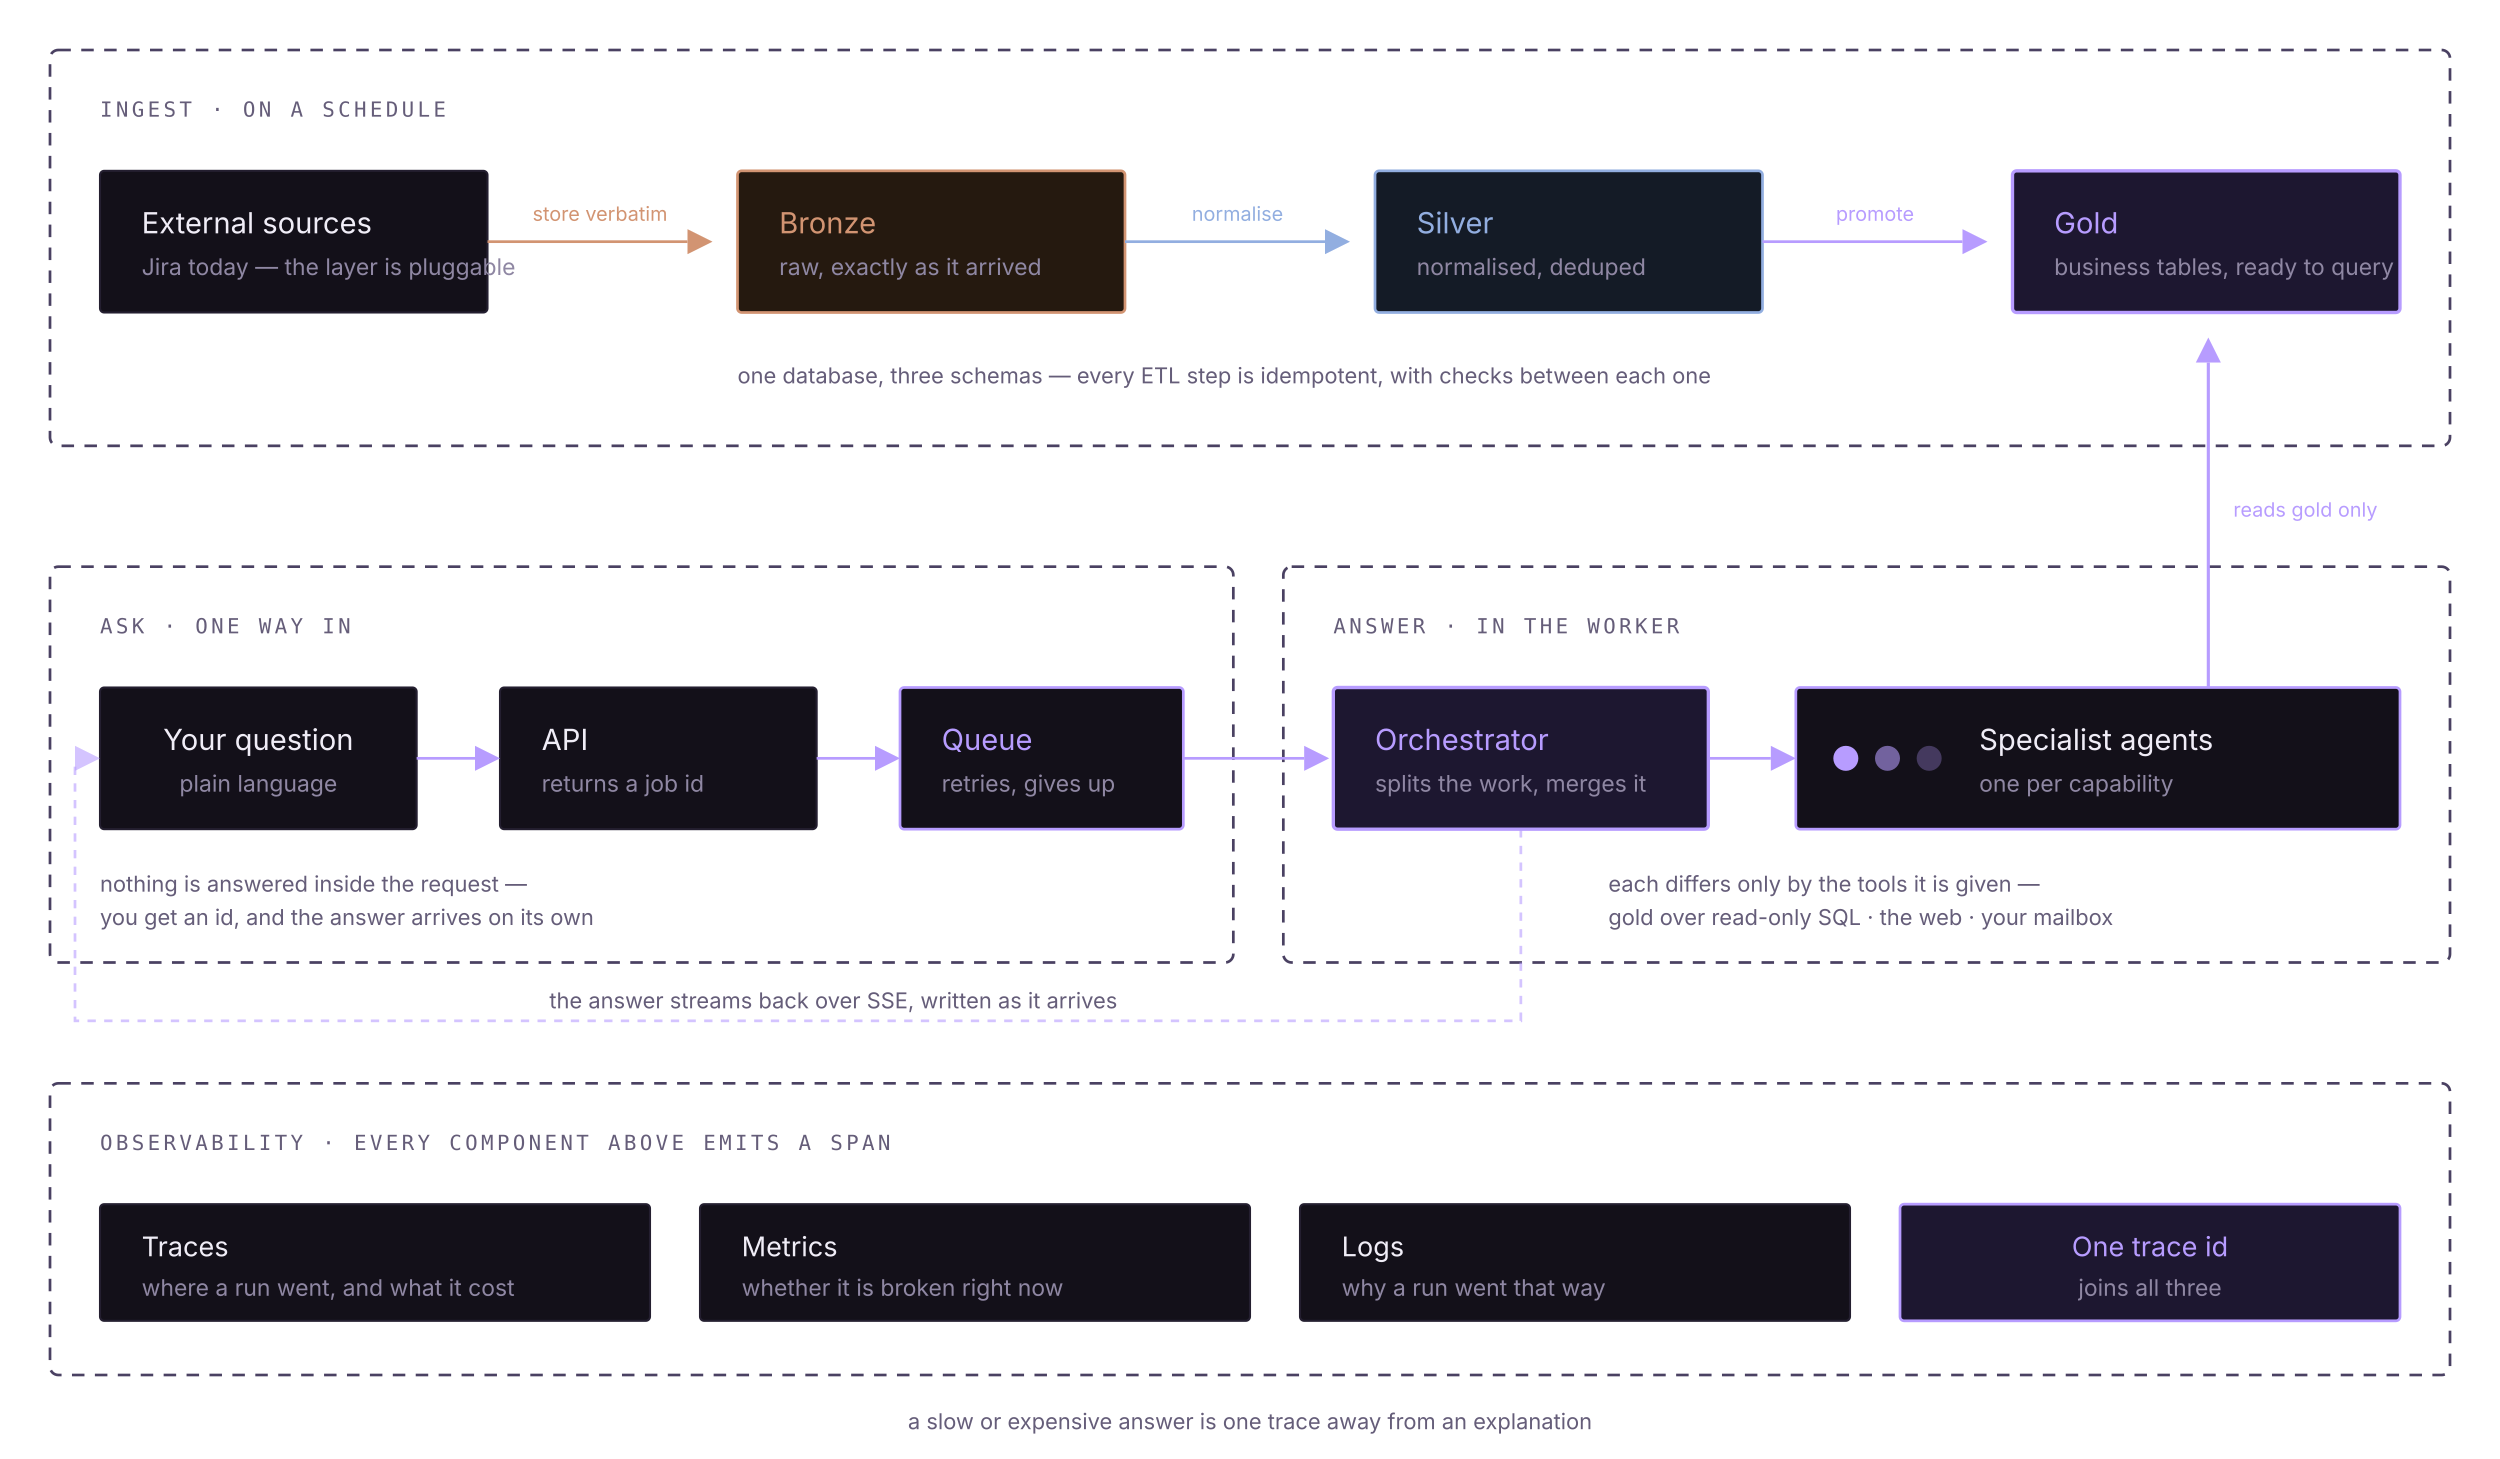
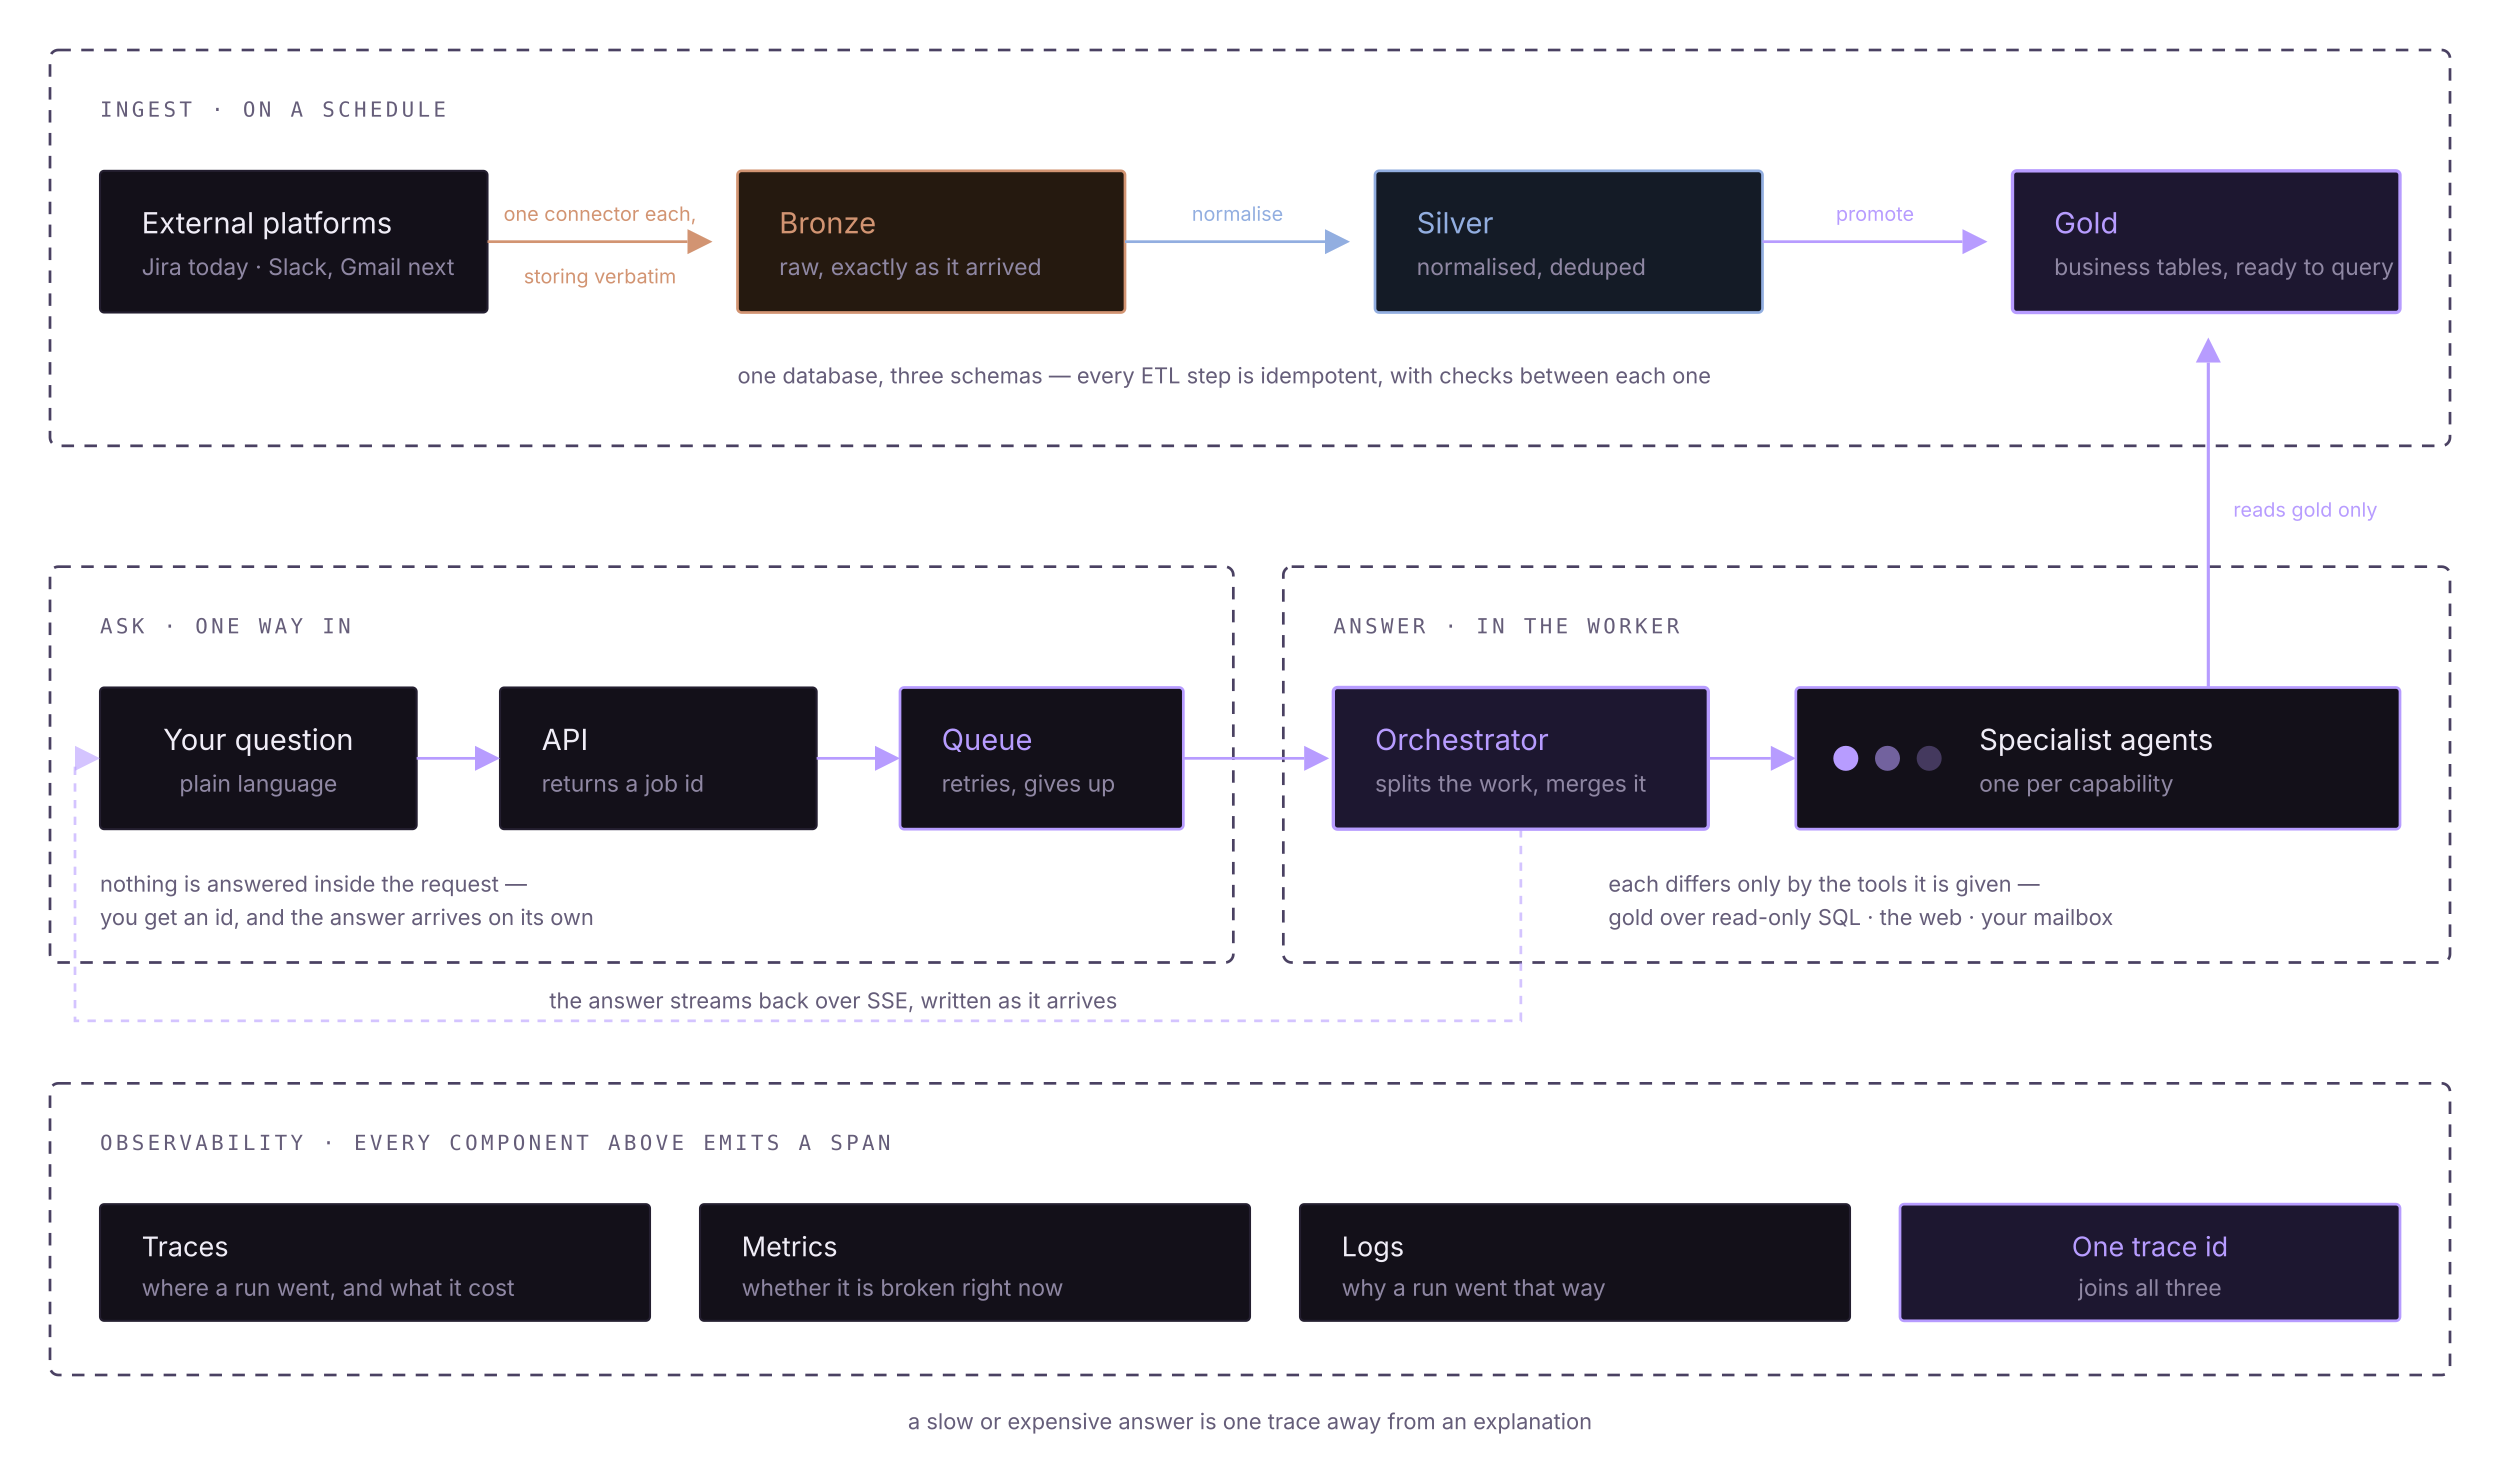
- <svg xmlns="http://www.w3.org/2000/svg" viewBox="0 0 1200 700" width="1200" height="700" role="img" aria-label="Mycel end to end: a scheduler pulls the external sources into a bronze raw layer, which the ETL pipeline normalises to silver and promotes to gold. A question posted to the API returns a job id and goes on a message queue; a worker pulls it, and an orchestrator delegates to whichever specialist agents can answer, reading gold only. The answer streams back over SSE. Every component emits a span, and traces, metrics and logs share one trace id.">
+ <svg xmlns="http://www.w3.org/2000/svg" viewBox="0 0 1200 700" width="1200" height="700" role="img" aria-label="Mycel end to end: a scheduler pulls each external platform through its own connector into a bronze raw layer, which the ETL pipeline normalises to silver and promotes to gold. A question posted to the API returns a job id and goes on a message queue; a worker pulls it, and an orchestrator delegates to whichever specialist agents can answer, reading gold only. The answer streams back over SSE. Every component emits a span, and traces, metrics and logs share one trace id.">
  <g font-family="ui-sans-serif, system-ui, -apple-system, sans-serif">
    <rect x="24" y="24" width="1152" height="190" rx="4" fill="none" stroke="#4a4162" stroke-width="1.3" stroke-dasharray="6 5" />
    <text x="48" y="56" font-family="ui-monospace, SFMono-Regular, Menlo, monospace" font-size="10" letter-spacing="1.6" fill="#655d79">INGEST · ON A SCHEDULE</text>
    <rect x="48" y="82" width="186" height="68" rx="2" fill="#131019" stroke="#241f30" />
-     <text x="68" y="112" font-size="14" fill="#f0edf7">External sources</text>
-     <text x="68" y="132" font-size="11" fill="#8f87a3">Jira today — the layer is pluggable</text>
+     <text x="68" y="112" font-size="14" fill="#f0edf7">External platforms</text>
+     <text x="68" y="132" font-size="11" fill="#8f87a3">Jira today · Slack, Gmail next</text>
    <rect x="354" y="82" width="186" height="68" rx="2" fill="#25190f" stroke="#d29472" stroke-width="1.3" />
    <text x="374" y="112" font-size="14" fill="#d29472">Bronze</text>
    <text x="374" y="132" font-size="11" fill="#8f87a3">raw, exactly as it arrived</text>
    <rect x="660" y="82" width="186" height="68" rx="2" fill="#141b26" stroke="#92aee0" stroke-width="1.3" />
    <text x="680" y="112" font-size="14" fill="#92aee0">Silver</text>
    <text x="680" y="132" font-size="11" fill="#8f87a3">normalised, deduped</text>
    <rect x="966" y="82" width="186" height="68" rx="2" fill="#1d1730" stroke="#b79cff" stroke-width="1.6" />
    <text x="986" y="112" font-size="14" fill="#b79cff">Gold</text>
    <text x="986" y="132" font-size="11" fill="#8f87a3">business tables, ready to query</text>
    <text x="354" y="184" font-size="10.5" fill="#655d79">one database, three schemas — every ETL step is idempotent, with checks between each one</text>
    <rect x="24" y="272" width="568" height="190" rx="4" fill="none" stroke="#4a4162" stroke-width="1.3" stroke-dasharray="6 5" />
    <text x="48" y="304" font-family="ui-monospace, SFMono-Regular, Menlo, monospace" font-size="10" letter-spacing="1.6" fill="#655d79">ASK · ONE WAY IN</text>
    <rect x="48" y="330" width="152" height="68" rx="2" fill="#131019" stroke="#241f30" />
    <text x="124" y="360" font-size="14" fill="#f0edf7" text-anchor="middle">Your question</text>
    <text x="124" y="380" font-size="11" fill="#8f87a3" text-anchor="middle">plain language</text>
    <rect x="240" y="330" width="152" height="68" rx="2" fill="#131019" stroke="#241f30" />
    <text x="260" y="360" font-size="14" fill="#f0edf7">API</text>
    <text x="260" y="380" font-size="11" fill="#8f87a3">returns a job id</text>
    <rect x="432" y="330" width="136" height="68" rx="2" fill="#131019" stroke="#b79cff" stroke-width="1.3" />
    <text x="452" y="360" font-size="14" fill="#b79cff">Queue</text>
    <text x="452" y="380" font-size="11" fill="#8f87a3">retries, gives up</text>
    <text x="48" y="428" font-size="10.5" fill="#655d79">nothing is answered inside the request —</text>
    <text x="48" y="444" font-size="10.5" fill="#655d79">you get an id, and the answer arrives on its own</text>
    <rect x="616" y="272" width="560" height="190" rx="4" fill="none" stroke="#4a4162" stroke-width="1.3" stroke-dasharray="6 5" />
    <text x="640" y="304" font-family="ui-monospace, SFMono-Regular, Menlo, monospace" font-size="10" letter-spacing="1.6" fill="#655d79">ANSWER · IN THE WORKER</text>
    <rect x="640" y="330" width="180" height="68" rx="2" fill="#1d1730" stroke="#b79cff" stroke-width="1.6" />
    <text x="660" y="360" font-size="14" fill="#b79cff">Orchestrator</text>
    <text x="660" y="380" font-size="11" fill="#8f87a3">splits the work, merges it</text>
    <rect x="862" y="330" width="290" height="68" rx="2" fill="#131019" stroke="#b79cff" stroke-width="1.3" />
    <g fill="#b79cff">
      <circle cx="886" cy="364" r="6" />
      <circle cx="906" cy="364" r="6" opacity="0.58" />
      <circle cx="926" cy="364" r="6" opacity="0.3" />
    </g>
    <text x="950" y="360" font-size="14" fill="#f0edf7">Specialist agents</text>
    <text x="950" y="380" font-size="11" fill="#8f87a3">one per capability</text>
    <text x="772" y="428" font-size="10.5" fill="#655d79">each differs only by the tools it is given —</text>
    <text x="772" y="444" font-size="10.5" fill="#655d79">gold over read-only SQL · the web · your mailbox</text>
    <rect x="24" y="520" width="1152" height="140" rx="4" fill="none" stroke="#4a4162" stroke-width="1.3" stroke-dasharray="6 5" />
    <text x="48" y="552" font-family="ui-monospace, SFMono-Regular, Menlo, monospace" font-size="10" letter-spacing="1.6" fill="#655d79">OBSERVABILITY · EVERY COMPONENT ABOVE EMITS A SPAN</text>
    <rect x="48" y="578" width="264" height="56" rx="2" fill="#131019" stroke="#241f30" />
    <text x="68" y="603" font-size="13" fill="#f0edf7">Traces</text>
    <text x="68" y="622" font-size="11" fill="#8f87a3">where a run went, and what it cost</text>
    <rect x="336" y="578" width="264" height="56" rx="2" fill="#131019" stroke="#241f30" />
    <text x="356" y="603" font-size="13" fill="#f0edf7">Metrics</text>
    <text x="356" y="622" font-size="11" fill="#8f87a3">whether it is broken right now</text>
    <rect x="624" y="578" width="264" height="56" rx="2" fill="#131019" stroke="#241f30" />
    <text x="644" y="603" font-size="13" fill="#f0edf7">Logs</text>
    <text x="644" y="622" font-size="11" fill="#8f87a3">why a run went that way</text>
    <rect x="912" y="578" width="240" height="56" rx="2" fill="#1d1730" stroke="#b79cff" stroke-width="1.3" />
    <text x="1032" y="603" font-size="13" fill="#b79cff" text-anchor="middle">One trace id</text>
    <text x="1032" y="622" font-size="11" fill="#8f87a3" text-anchor="middle">joins all three</text>
    <path d="M234 116H330" fill="none" stroke="#d29472" stroke-width="1.3" />
    <path d="M330 110 342 116 330 122z" fill="#d29472" />
    <path d="M540 116H636" fill="none" stroke="#92aee0" stroke-width="1.3" />
    <path d="M636 110 648 116 636 122z" fill="#92aee0" />
    <path d="M846 116H942" fill="none" stroke="#b79cff" stroke-width="1.3" />
    <path d="M942 110 954 116 942 122z" fill="#b79cff" />
    <g font-size="9.5" text-anchor="middle">
-       <text x="288" y="106" fill="#d29472">store verbatim</text>
+       <text x="288" y="106" fill="#d29472">one connector each,</text>
+       <text x="288" y="136" fill="#d29472">storing verbatim</text>
      <text x="594" y="106" fill="#92aee0">normalise</text>
      <text x="900" y="106" fill="#b79cff">promote</text>
    </g>
    <g fill="none" stroke="#b79cff" stroke-width="1.3">
      <path d="M200 364H228" />
      <path d="M392 364H420" />
      <path d="M568 364H626" />
      <path d="M820 364H850" />
    </g>
    <g fill="#b79cff">
      <path d="M228 358 240 364 228 370z" />
      <path d="M420 358 432 364 420 370z" />
      <path d="M626 358 638 364 626 370z" />
      <path d="M850 358 862 364 850 370z" />
    </g>
    <path d="M1060 330V174" fill="none" stroke="#b79cff" stroke-width="1.5" />
    <path d="M1054 174 1060 162 1066 174z" fill="#b79cff" />
    <text x="1072" y="248" font-size="9.5" fill="#b79cff">reads gold only</text>
    <g fill="none" stroke="#b79cff" stroke-width="1.3" stroke-dasharray="4 4" opacity="0.6">
      <path d="M730 398V490H36V364" />
    </g>
    <path d="M36 358 48 364 36 370z" fill="#b79cff" opacity="0.6" />
    <text x="400" y="484" font-size="10.5" fill="#655d79" text-anchor="middle">the answer streams back over SSE, written as it arrives</text>
    <text x="600" y="686" font-size="10.5" fill="#655d79" text-anchor="middle">a slow or expensive answer is one trace away from an explanation</text>
  </g>
</svg>
